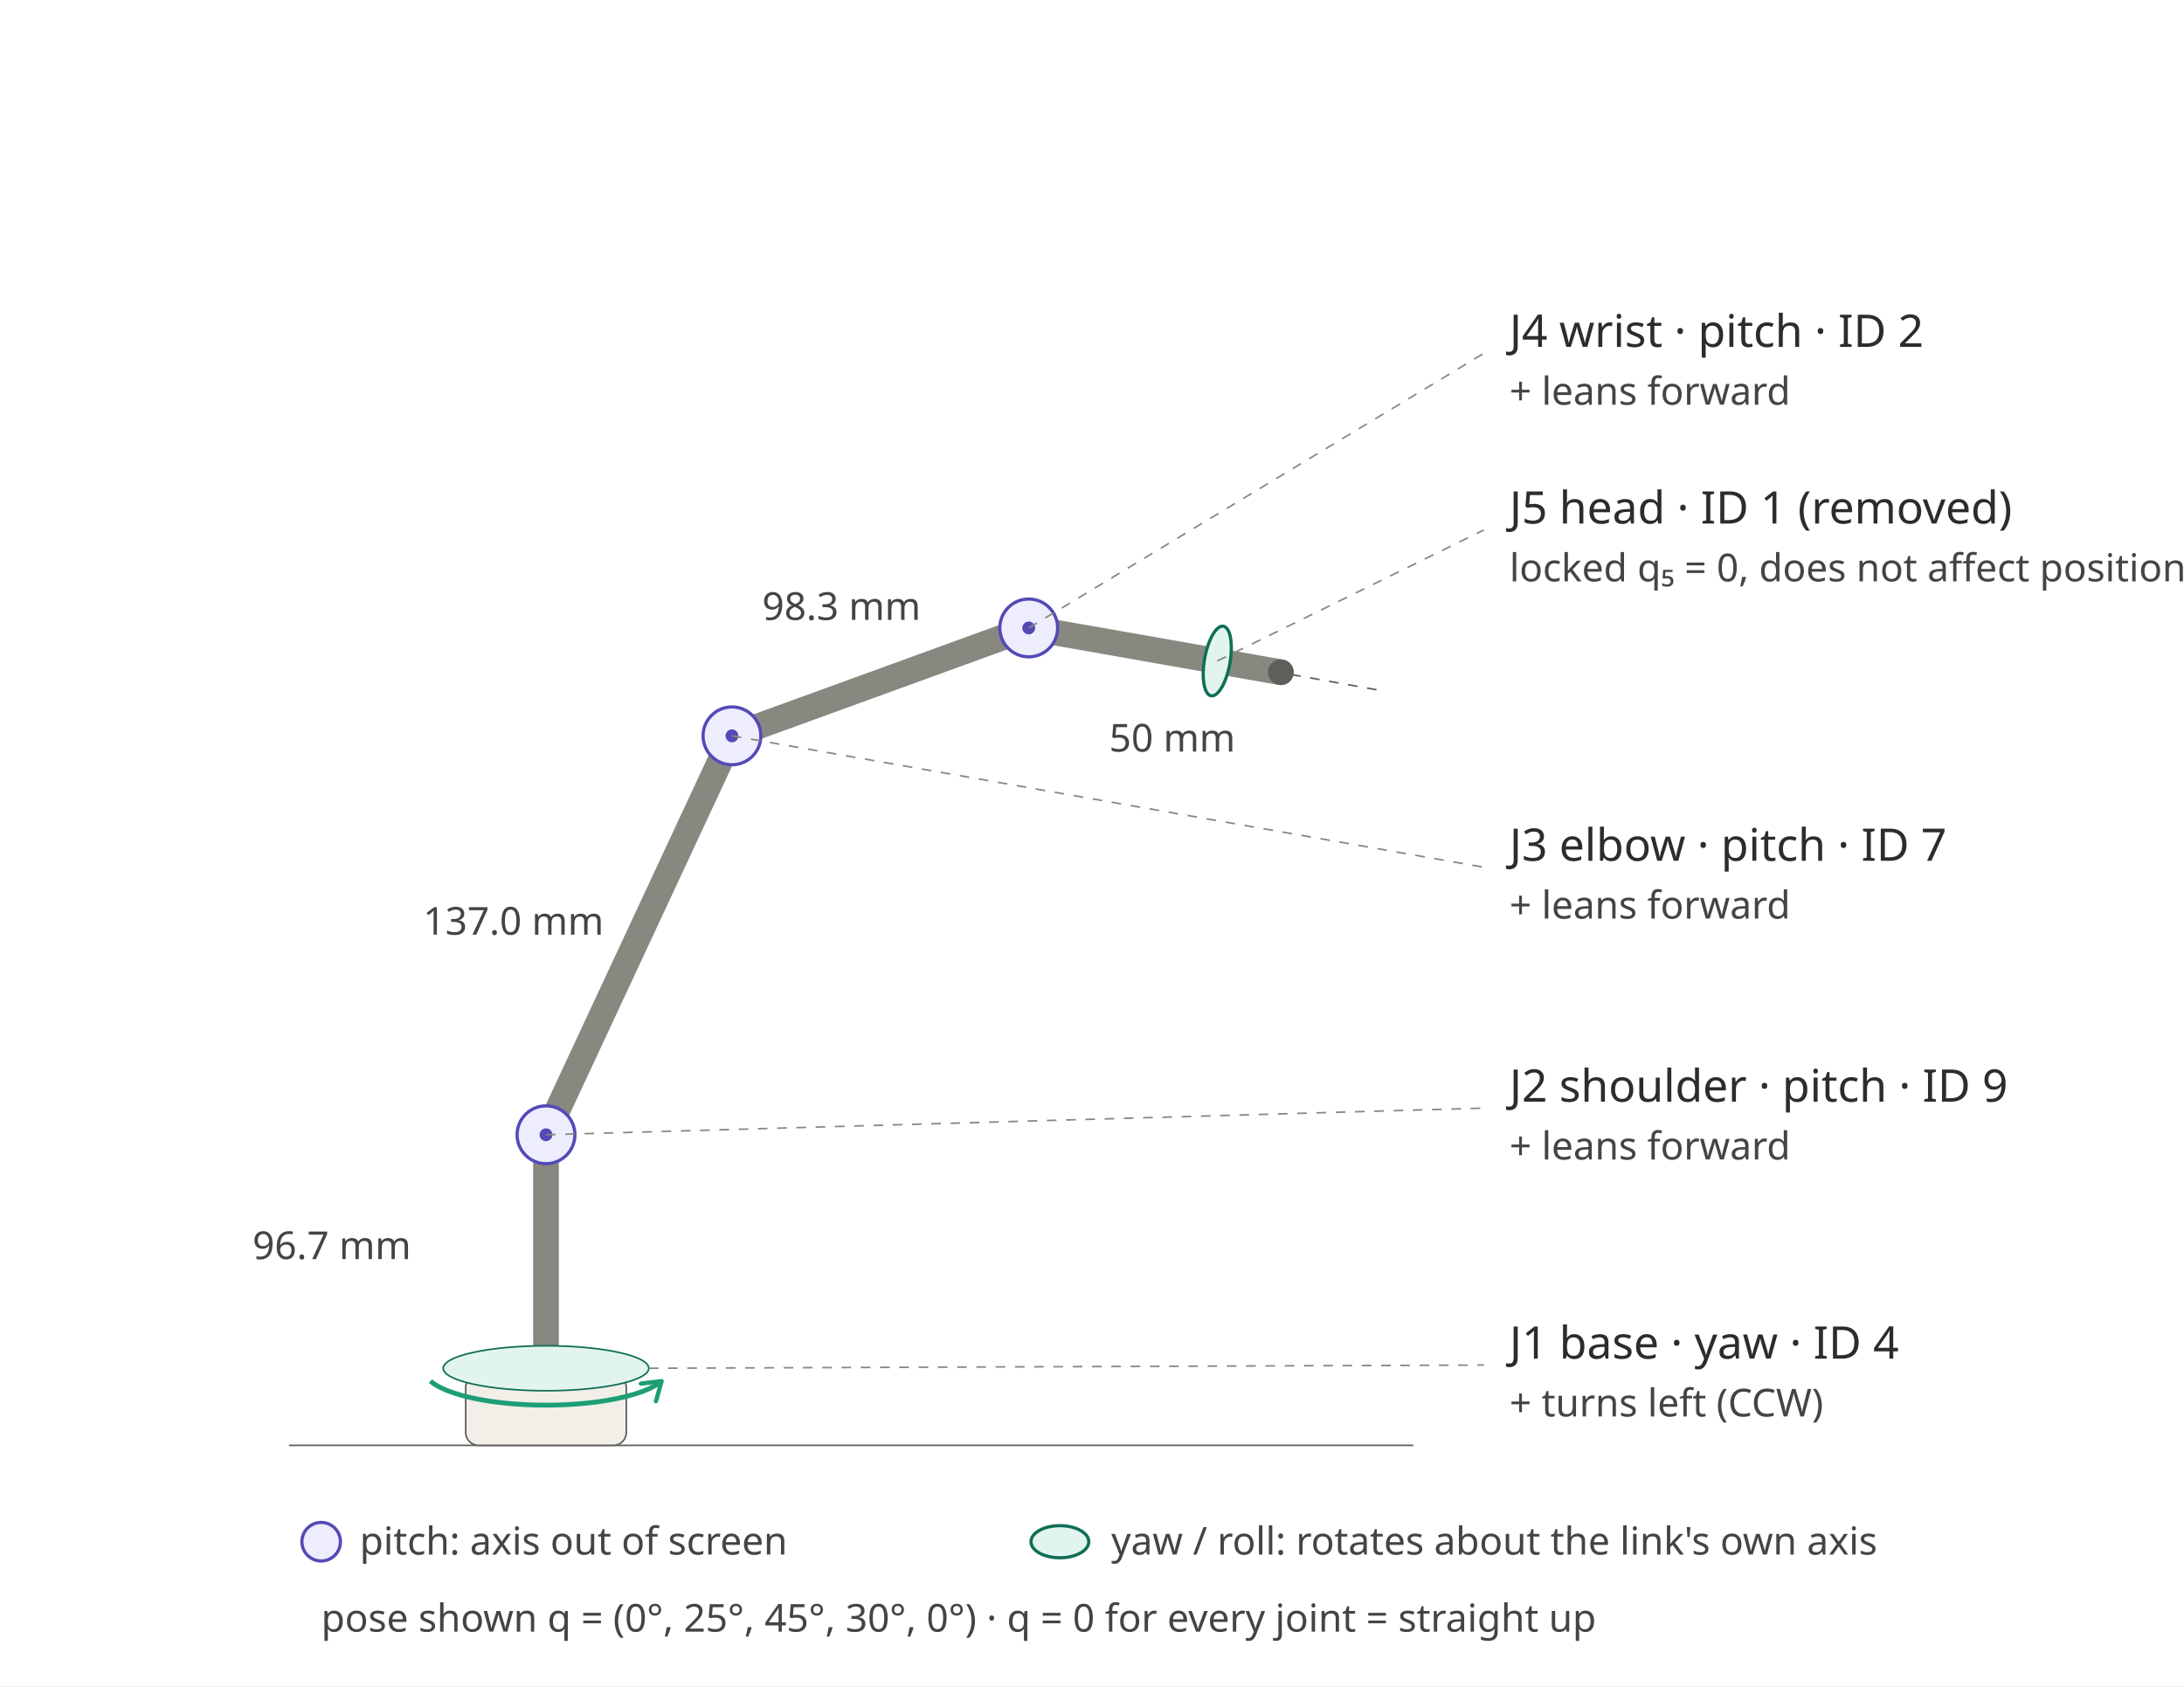
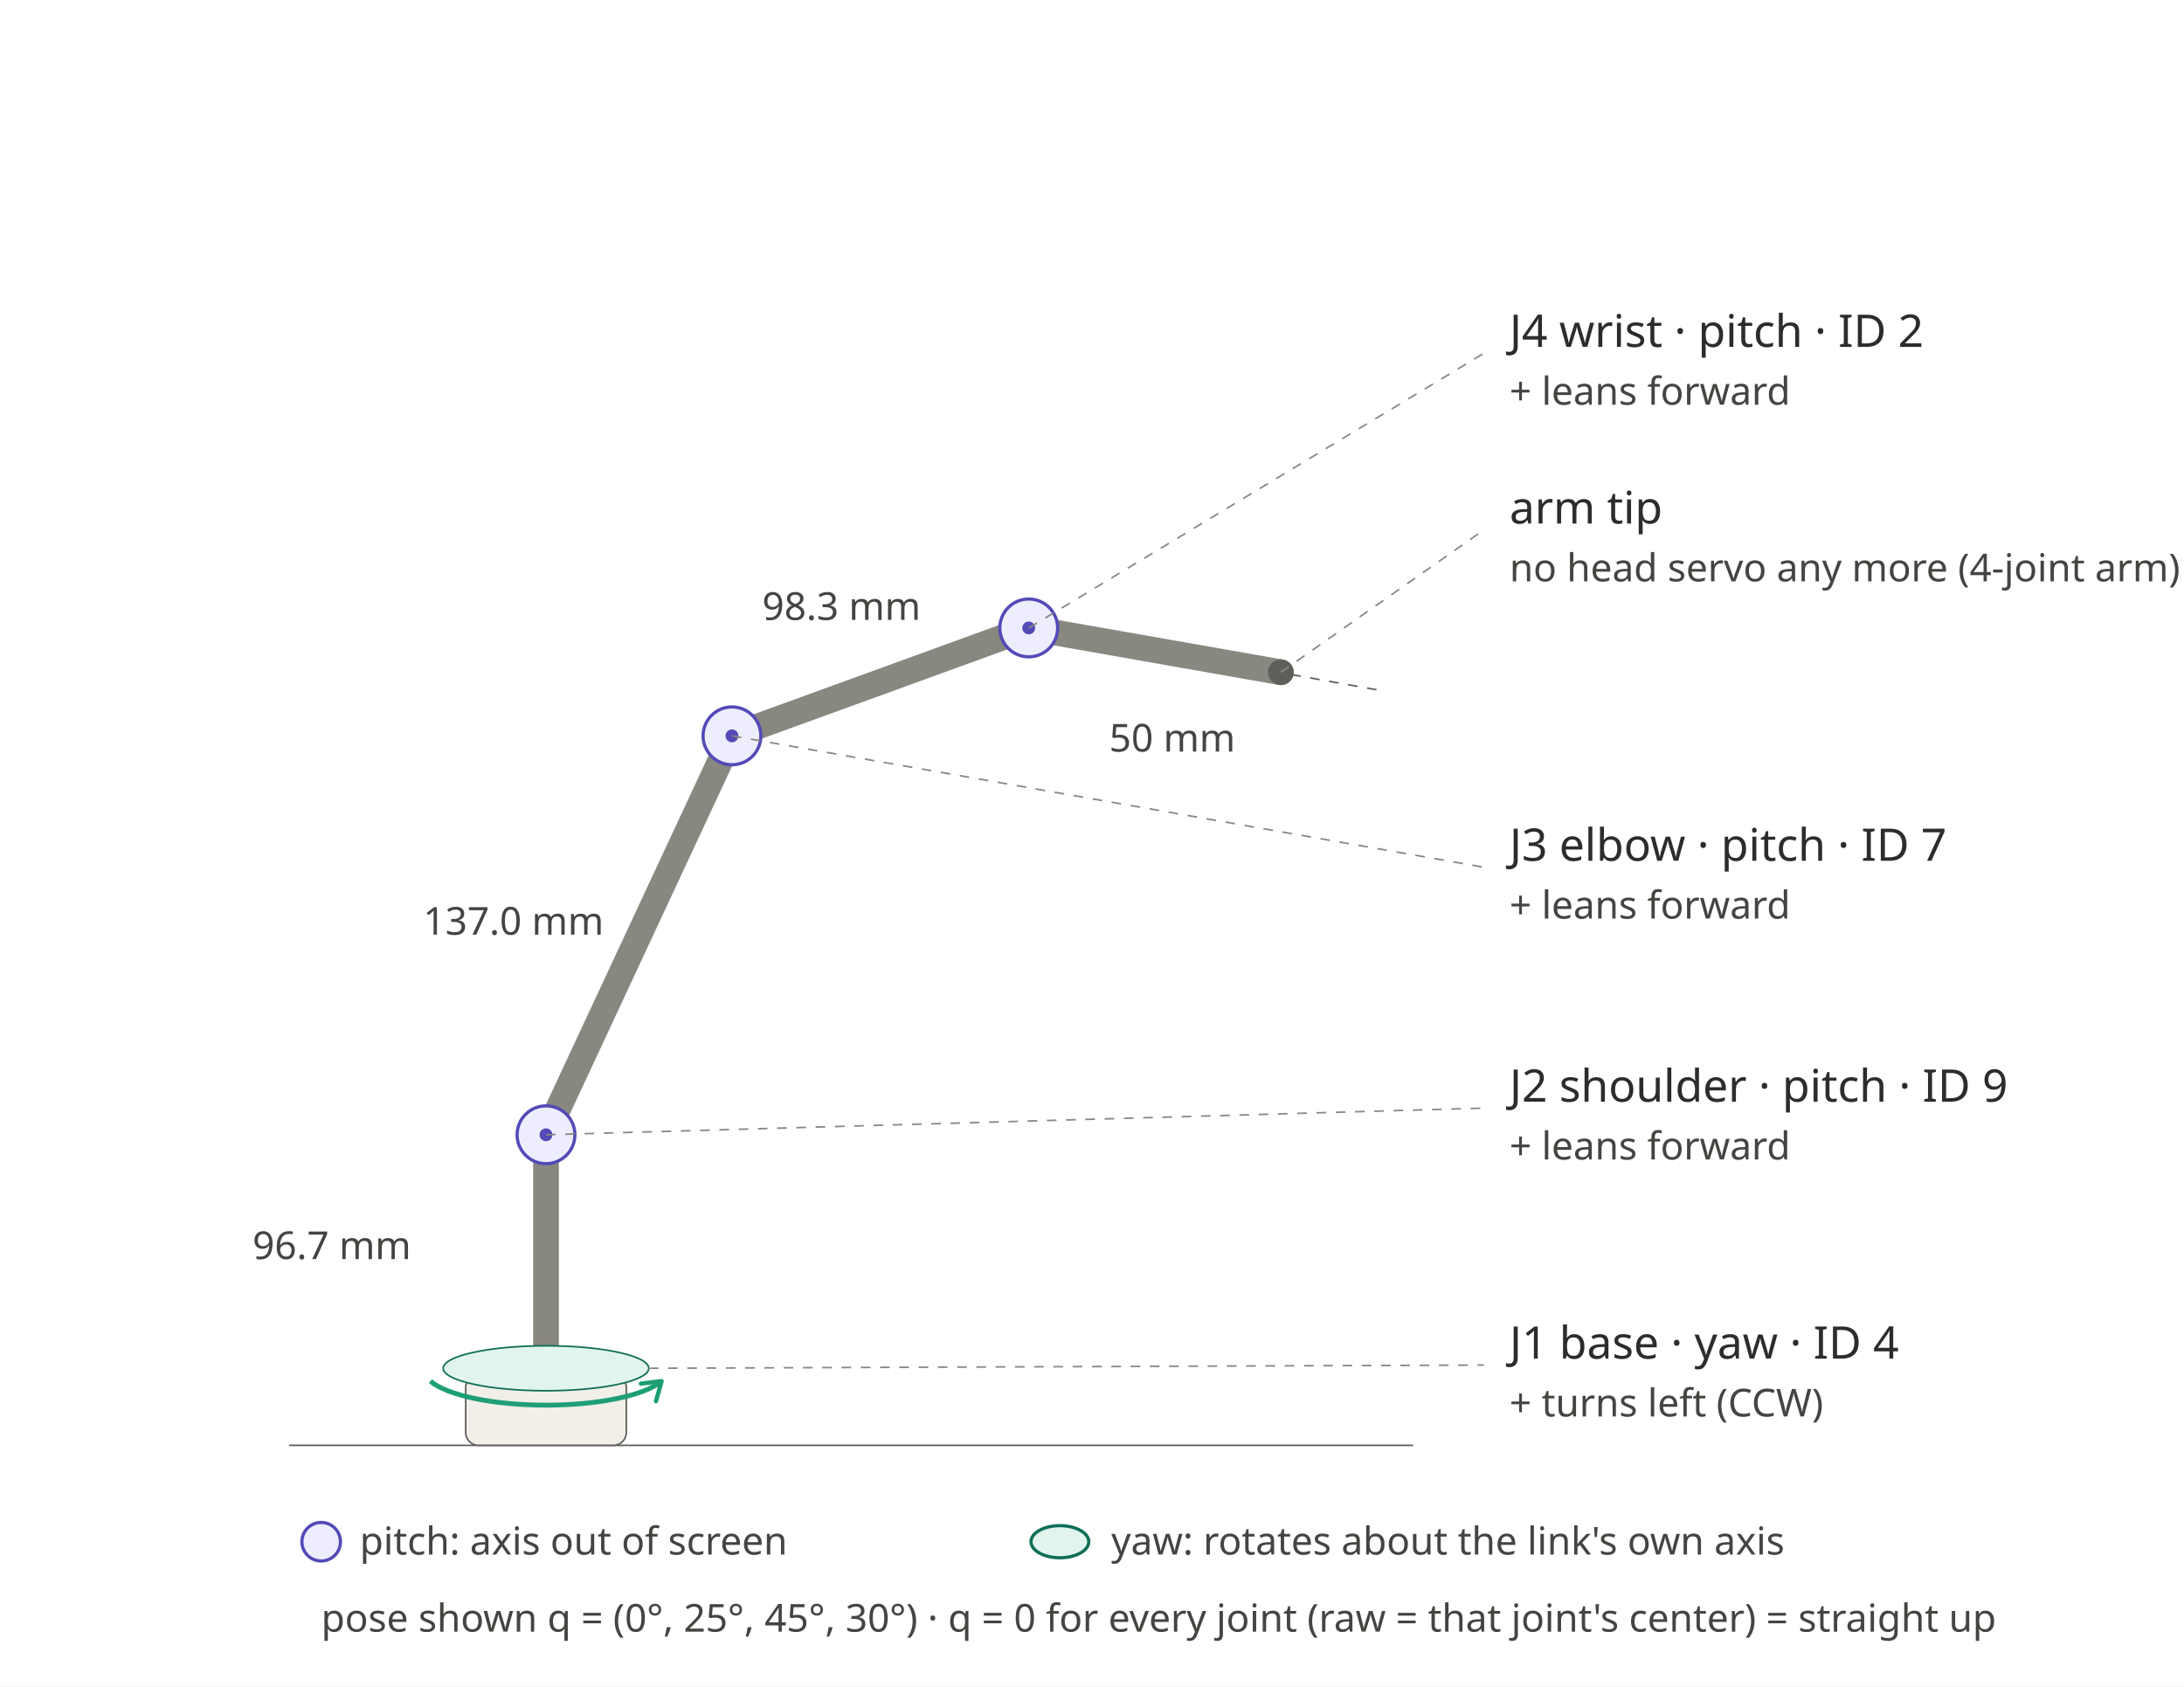
<svg xmlns="http://www.w3.org/2000/svg" width="680" height="525" viewBox="0 0 680 525" role="img">
  <style>
text{font-family:'Sarabun','Noto Sans Thai','Leelawadee UI','Tahoma',sans-serif}
.t{font-size:14px;fill:#2C2C2A}.ts{font-size:12px;fill:#444441}.th{font-size:14px;font-weight:500;fill:#2C2C2A}
.c-purple{fill:#EEEDFE;stroke:#534AB7}.c-teal{fill:#E1F5EE;stroke:#0F6E56}.c-gray{fill:#F1EFE8;stroke:#5F5E5A}
.leader{stroke:#888780;stroke-width:0.5;stroke-dasharray:3 3;fill:none}
</style>
  <rect width="680" height="525" fill="#FFFFFF" />
  <defs>
    <marker id="arrow" viewBox="0 0 10 10" refX="8" refY="5" markerWidth="6" markerHeight="6" orient="auto-start-reverse">
      <path d="M2 1L8 5L2 9" fill="none" stroke="context-stroke" stroke-width="1.5" stroke-linecap="round" stroke-linejoin="round" />
    </marker>
  </defs>
  <line x1="90" y1="450" x2="440" y2="450" stroke="#5F5E5A" stroke-width="0.5" />
  <rect class="c-gray" x="145" y="428" width="50" height="22" rx="4" stroke-width="0.5" />
  <path d="M134 430 A38 11 0 0 0 206 430" fill="none" stroke="#1D9E75" stroke-width="1.5" marker-end="url(#arrow)" />
  <line x1="170" y1="426" x2="170" y2="353.3" stroke="#888780" stroke-width="8" stroke-linecap="round" />
  <line x1="170" y1="353.3" x2="227.9" y2="229.1" stroke="#888780" stroke-width="8" stroke-linecap="round" />
  <line x1="227.9" y1="229.1" x2="320.3" y2="195.5" stroke="#888780" stroke-width="8" stroke-linecap="round" />
  <line x1="320.3" y1="195.5" x2="398.8" y2="209.3" stroke="#888780" stroke-width="8" stroke-linecap="round" />
  <line x1="402" y1="210" x2="430" y2="215" stroke="#5F5E5A" stroke-width="0.5" stroke-dasharray="3 3" />
  <ellipse class="c-teal" cx="170" cy="426" rx="32" ry="7" stroke-width="0.5" />
  <circle class="c-purple" cx="170" cy="353.3" r="9" stroke-width="1" />
  <circle cx="170" cy="353.3" r="2" fill="#534AB7" />
  <circle class="c-purple" cx="227.9" cy="229.1" r="9" stroke-width="1" />
  <circle cx="227.9" cy="229.1" r="2" fill="#534AB7" />
  <circle class="c-purple" cx="320.3" cy="195.5" r="9" stroke-width="1" />
  <circle cx="320.3" cy="195.5" r="2" fill="#534AB7" />
-   <ellipse class="c-teal" cx="379" cy="205.8" rx="4" ry="11" stroke-width="1" transform="rotate(10 379 205.8)" />
  <circle cx="398.8" cy="209.3" r="4" fill="#5F5E5A" />
  <text class="ts" x="128" y="392" text-anchor="end">96.7 mm</text>
  <text class="ts" x="188" y="291" text-anchor="end">137.0 mm</text>
  <text class="ts" x="262" y="193" text-anchor="middle">98.3 mm</text>
  <text class="ts" x="365" y="234" text-anchor="middle">50 mm</text>
  <line class="leader" x1="320.3" y1="195.5" x2="462" y2="110" />
  <text class="th" x="470" y="108">J4 wrist · pitch · ID 2</text>
  <text class="ts" x="470" y="126">+ leans forward</text>
-   <line class="leader" x1="379" y1="205.8" x2="462" y2="165" />
-   <text class="th" x="470" y="163">J5 head · ID 1 (removed)</text>
-   <text class="ts" x="470" y="181">locked q₅ = 0, does not affect position</text>
+   <line class="leader" x1="398.8" y1="209.3" x2="462" y2="165" />
+   <text class="th" x="470" y="163">arm tip</text>
+   <text class="ts" x="470" y="181">no head servo any more (4-joint arm)</text>
  <line class="leader" x1="227.9" y1="229.1" x2="462" y2="270" />
  <text class="th" x="470" y="268">J3 elbow · pitch · ID 7</text>
  <text class="ts" x="470" y="286">+ leans forward</text>
  <line class="leader" x1="170" y1="353.3" x2="462" y2="345" />
  <text class="th" x="470" y="343">J2 shoulder · pitch · ID 9</text>
  <text class="ts" x="470" y="361">+ leans forward</text>
  <line class="leader" x1="202" y1="426" x2="462" y2="425" />
  <text class="th" x="470" y="423">J1 base · yaw · ID 4</text>
  <text class="ts" x="470" y="441">+ turns left (CCW)</text>
  <circle class="c-purple" cx="100" cy="480" r="6" stroke-width="1" />
  <text class="ts" x="112" y="484">pitch: axis out of screen</text>
  <ellipse class="c-teal" cx="330" cy="480" rx="9" ry="5" stroke-width="1" />
-   <text class="ts" x="346" y="484">yaw / roll: rotates about the link's own axis</text>
-   <text class="ts" x="100" y="508">pose shown q = (0°, 25°, 45°, 30°, 0°) · q = 0 for every joint = straight up</text>
+   <text class="ts" x="346" y="484">yaw: rotates about the link's own axis</text>
+   <text class="ts" x="100" y="508">pose shown q = (0°, 25°, 45°, 30°) · q = 0 for every joint (raw = that joint's center) = straight up</text>
</svg>
